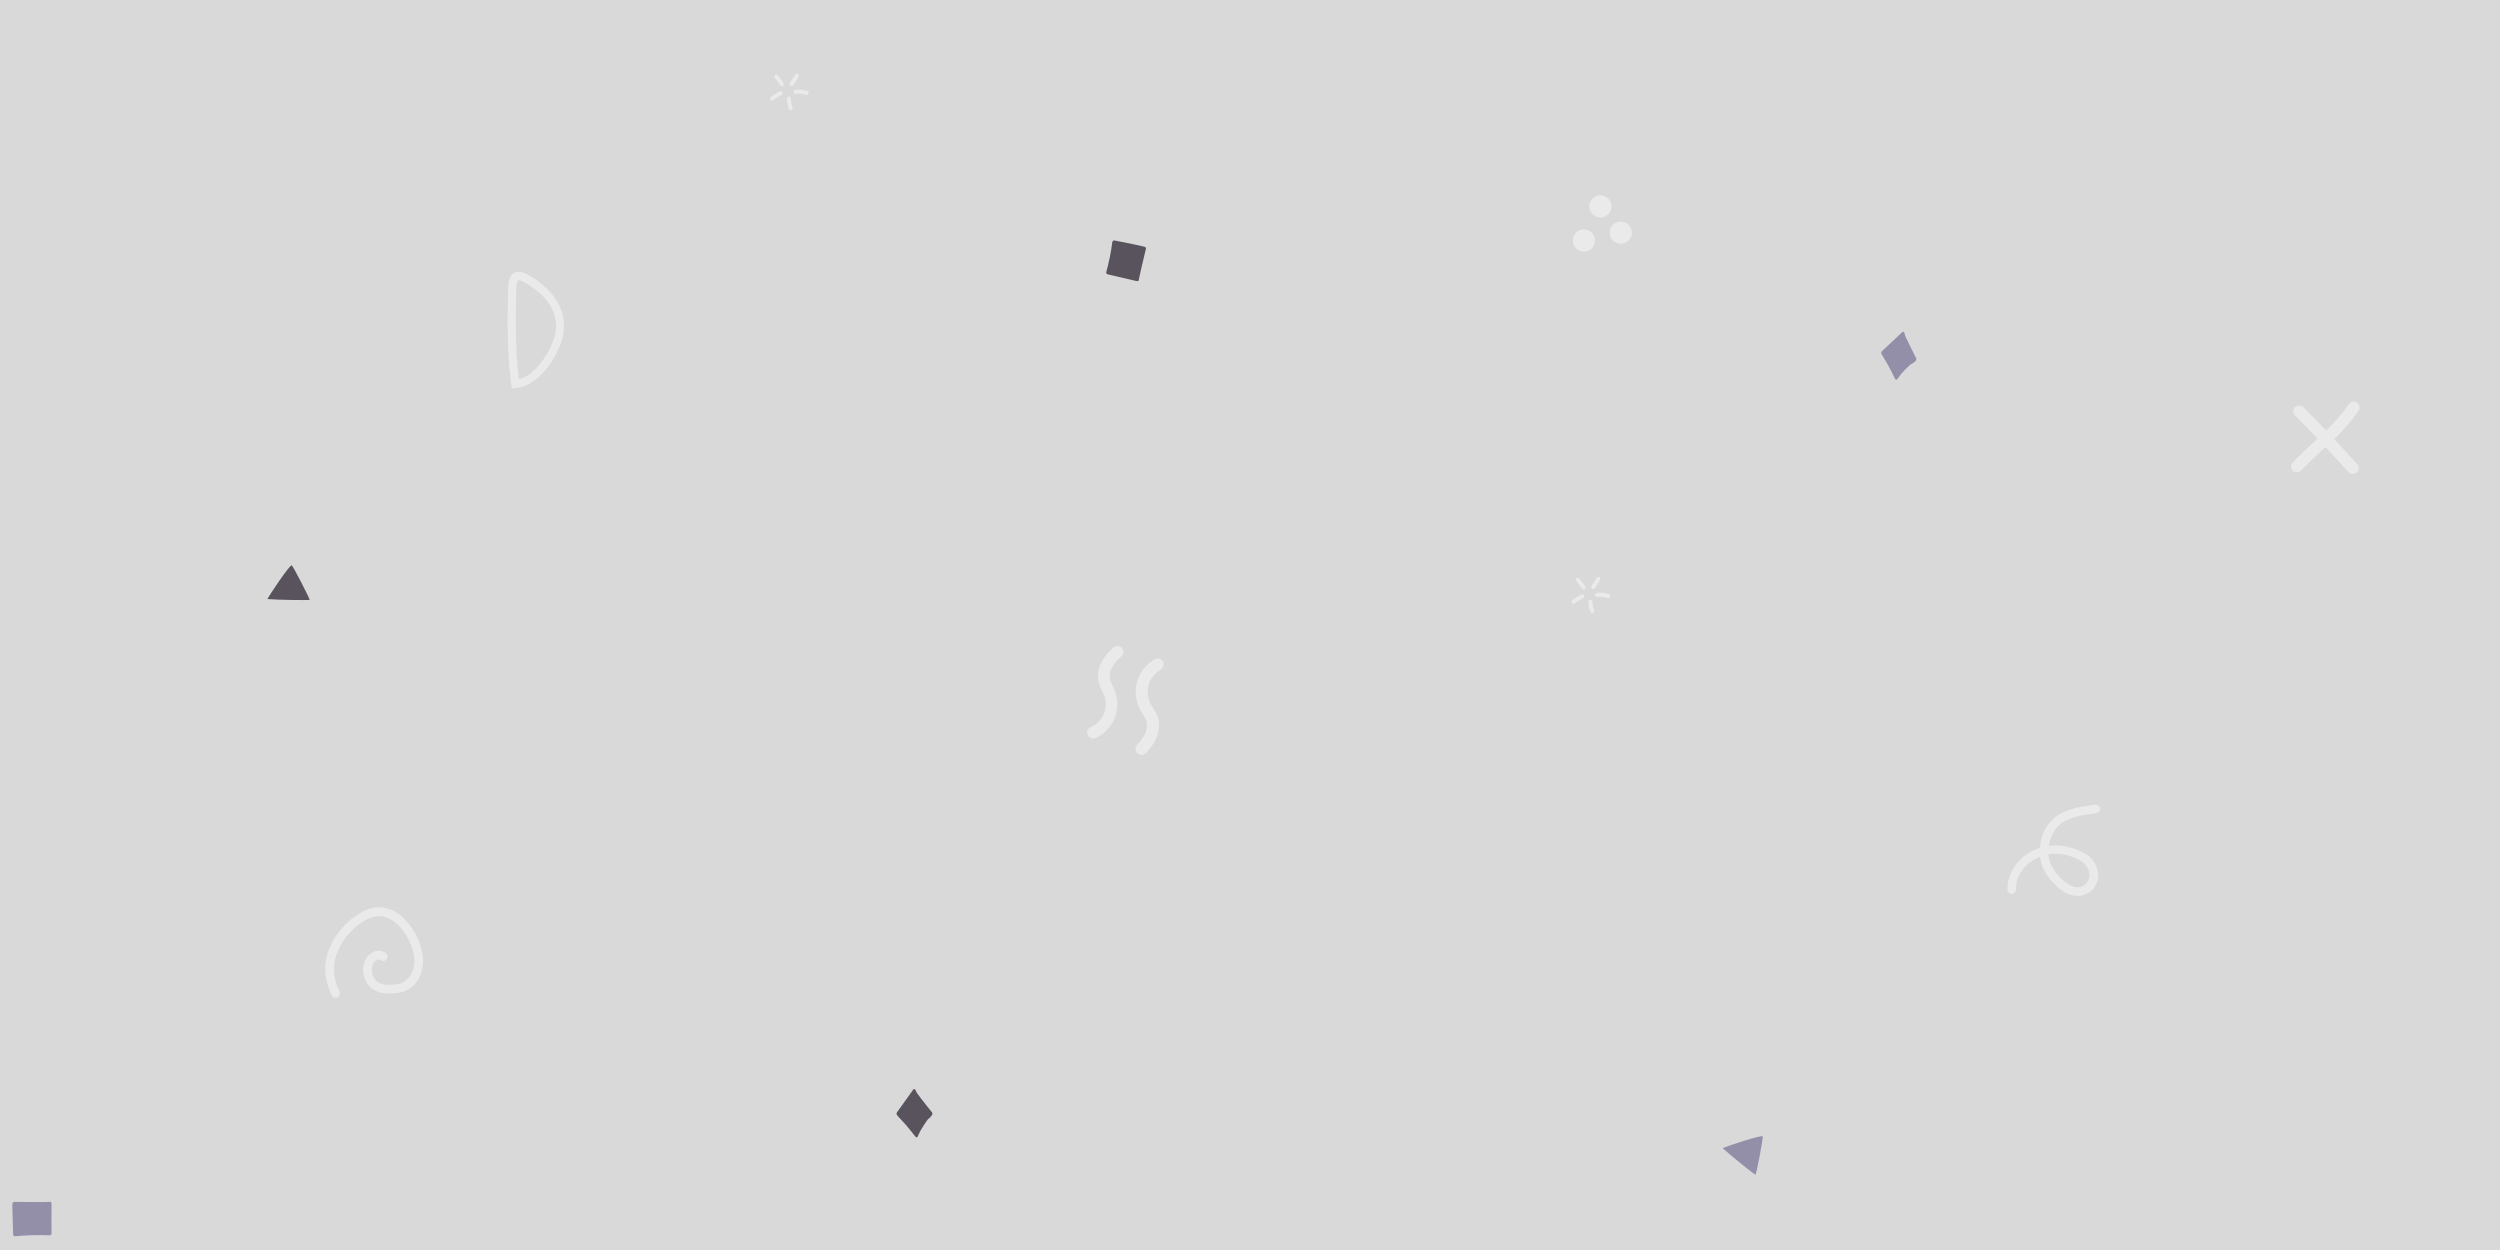
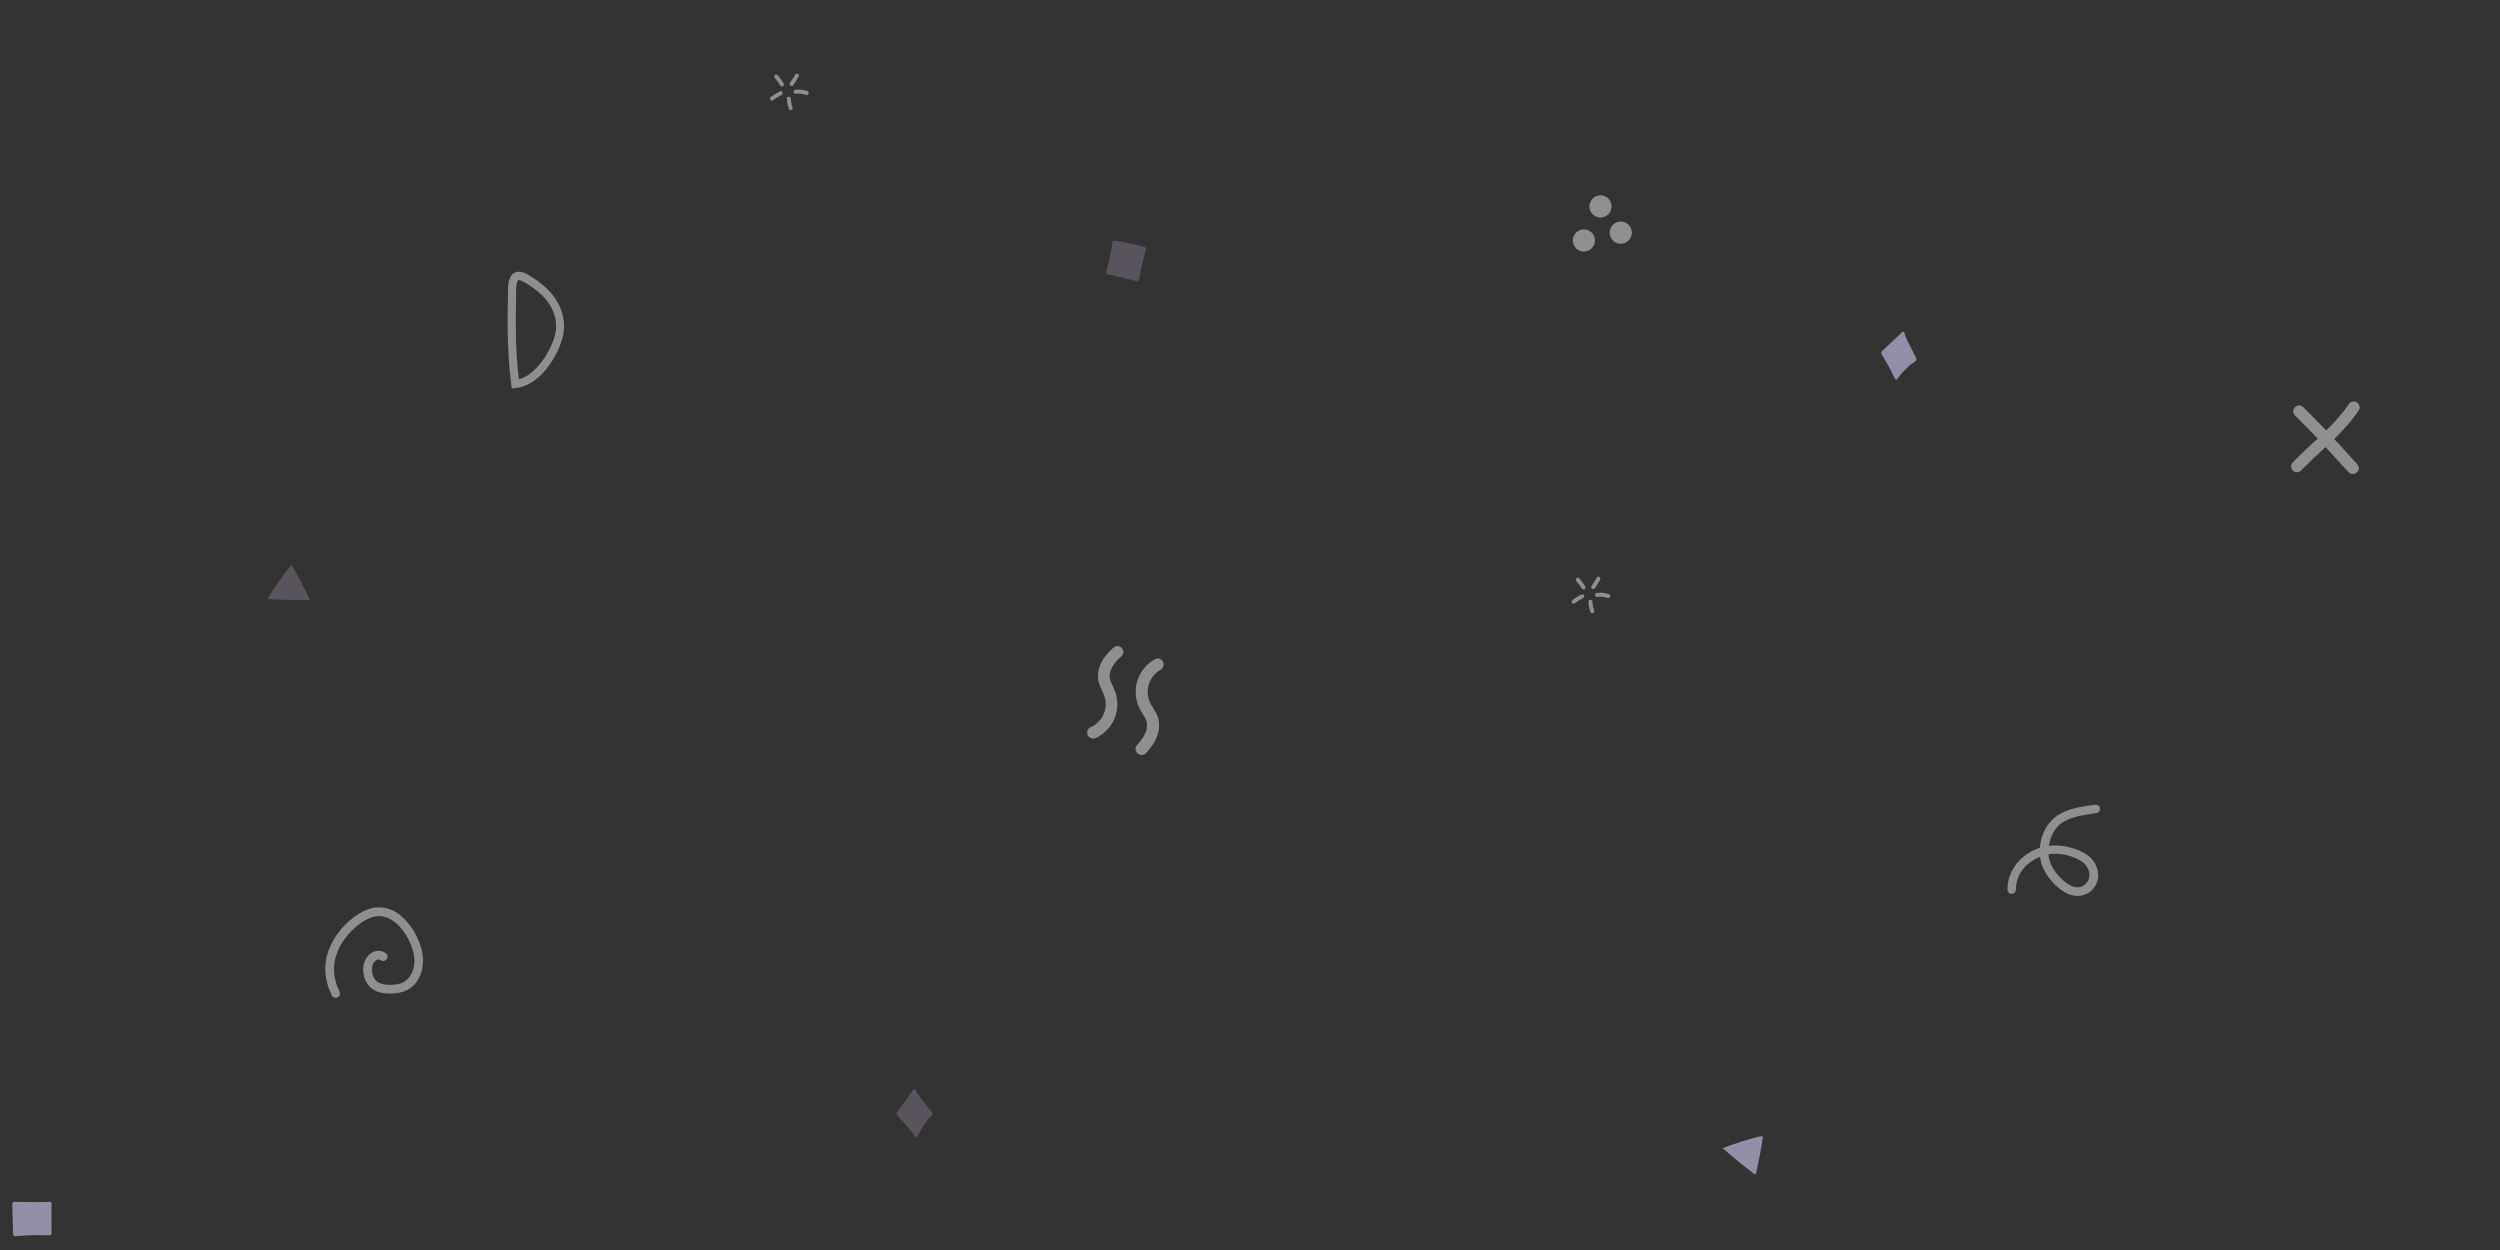
<svg xmlns="http://www.w3.org/2000/svg" width="852" height="426" viewBox="0 0 1600 800">
-   <rect fill="#d9d9d9" width="1600" height="800" />
+   <rect fill="#333" width="1600" height="800" />
  <path fill="#938FA9" d="M1102.5 734.8c2.5-1.2 24.8-8.6 25.6-7.5.5.7-3.9 23.8-4.6 24.5C1123.3 752.1 1107.5 739.5 1102.5 734.8zM1226.3 229.1c0-.1-4.9-9.4-7-14.2-.1-.3-.3-1.1-.4-1.6-.1-.4-.3-.7-.6-.9-.3-.2-.6-.1-.8.1l-13.1 12.3c0 0 0 0 0 0-.2.2-.3.5-.4.8 0 .3 0 .7.2 1 .1.1 1.4 2.5 2.1 3.6 2.4 3.7 6.5 12.1 6.5 12.2.2.3.4.5.7.6.3 0 .5-.1.7-.3 0 0 1.8-2.5 2.7-3.6 1.5-1.6 3-3.2 4.6-4.7 1.2-1.2 1.6-1.4 2.1-1.6.5-.3 1.1-.5 2.5-1.9C1226.5 230.4 1226.6 229.6 1226.3 229.1zM33 770.3C33 770.3 33 770.3 33 770.3c0-.7-.5-1.2-1.2-1.2-.1 0-.3 0-.4.1-1.6.2-14.3.1-22.2 0-.3 0-.6.1-.9.4-.2.2-.4.5-.4.9 0 .2 0 4.9.1 5.9l.4 13.6c0 .3.2.6.4.9.2.2.5.3.8.3 0 0 .1 0 .1 0 7.3-.7 14.7-.9 22-.6.3 0 .7-.1.9-.3.2-.2.4-.6.4-.9C32.9 783.3 32.9 776.2 33 770.3z" />
  <path fill="#58535C" d="M171.1 383.4c1.3-2.5 14.3-22 15.6-21.6.8.3 11.5 21.2 11.5 22.1C198.1 384.2 177.9 384 171.1 383.4zM596.4 711.8c-.1-.1-6.7-8.2-9.7-12.5-.2-.3-.5-1-.7-1.5-.2-.4-.4-.7-.7-.8-.3-.1-.6 0-.8.3L574 712c0 0 0 0 0 0-.2.2-.2.5-.2.9 0 .3.2.7.4.9.1.1 1.8 2.2 2.8 3.1 3.1 3.1 8.8 10.5 8.9 10.6.2.3.5.4.8.4.3 0 .5-.2.6-.5 0 0 1.2-2.8 2-4.1 1.1-1.9 2.3-3.7 3.5-5.5.9-1.4 1.3-1.7 1.7-2 .5-.4 1-.7 2.1-2.4C596.9 713.1 596.8 712.3 596.4 711.8zM727.5 179.9C727.5 179.9 727.5 179.9 727.5 179.9c.6.2 1.3-.2 1.4-.8 0-.1 0-.2 0-.4.2-1.4 2.8-12.6 4.5-19.5.1-.3 0-.6-.2-.8-.2-.3-.5-.4-.8-.5-.2 0-4.7-1.1-5.7-1.3l-13.4-2.7c-.3-.1-.7 0-.9.2-.2.2-.4.4-.5.6 0 0 0 .1 0 .1-.8 6.5-2.2 13.1-3.9 19.4-.1.3 0 .6.2.9.2.3.5.4.8.5C714.8 176.9 721.7 178.5 727.5 179.9zM728.5 178.1c-.1-.1-.2-.2-.4-.2C728.3 177.9 728.4 178 728.5 178.1z" />
  <g fill-opacity="0.45" fill="#FFF">
    <path d="M699.6 472.7c-1.5 0-2.8-.8-3.5-2.3-.8-1.9 0-4.2 1.9-5 3.7-1.6 6.8-4.7 8.4-8.5 1.6-3.8 1.7-8.1.2-11.9-.3-.9-.8-1.8-1.2-2.8-.8-1.7-1.8-3.7-2.3-5.9-.9-4.1-.2-8.6 2-12.8 1.7-3.1 4.1-6.1 7.6-9.1 1.6-1.4 4-1.2 5.3.4 1.4 1.6 1.2 4-.4 5.3-2.8 2.5-4.7 4.7-5.9 7-1.4 2.6-1.9 5.3-1.3 7.6.3 1.4 1 2.8 1.7 4.3.5 1.1 1 2.2 1.5 3.3 2.1 5.6 2 12-.3 17.6-2.3 5.5-6.8 10.1-12.3 12.5C700.6 472.6 700.1 472.7 699.6 472.7zM740.4 421.4c1.5-.2 3 .5 3.8 1.9 1.1 1.8.4 4.2-1.4 5.3-3.7 2.1-6.4 5.6-7.6 9.5-1.2 4-.8 8.4 1.1 12.1.4.9 1 1.7 1.6 2.7 1 1.7 2.2 3.5 3 5.7 1.4 4 1.2 8.7-.6 13.2-1.4 3.4-3.5 6.6-6.8 10.1-1.5 1.6-3.9 1.7-5.5.2-1.6-1.4-1.7-3.9-.2-5.4 2.6-2.8 4.3-5.3 5.3-7.7 1.1-2.8 1.3-5.6.5-7.9-.5-1.3-1.3-2.7-2.2-4.1-.6-1-1.3-2.1-1.9-3.2-2.8-5.4-3.4-11.9-1.7-17.8 1.8-5.9 5.8-11 11.2-14C739.4 421.6 739.9 421.4 740.4 421.4zM261.3 590.9c5.7 6.8 9 15.7 9.4 22.4.5 7.3-2.4 16.4-10.2 20.4-3 1.5-6.7 2.2-11.2 2.2-7.9-.1-12.9-2.9-15.4-8.4-2.1-4.7-2.3-11.4 1.8-15.9 3.2-3.5 7.8-4.1 11.2-1.6 1.2.9 1.5 2.7.6 3.9-.9 1.2-2.7 1.5-3.9.6-1.8-1.3-3.6.6-3.8.8-2.4 2.6-2.1 7-.8 9.9 1.5 3.4 4.7 5 10.4 5.1 3.6 0 6.4-.5 8.6-1.6 4.7-2.4 7.7-8.6 7.2-15-.5-7.3-5.3-18.2-13-23.9-4.2-3.1-8.5-4.1-12.9-3.1-3.1.7-6.2 2.4-9.7 5-6.6 5.1-11.7 11.8-14.2 19-2.7 7.7-2.1 15.8 1.9 23.9.7 1.4.1 3.1-1.3 3.7-1.4.7-3.1.1-3.7-1.3-4.6-9.4-5.4-19.2-2.2-28.2 2.9-8.2 8.6-15.9 16.1-21.6 4.1-3.1 8-5.1 11.8-6 6-1.4 12 0 17.5 4C257.6 586.9 259.6 588.8 261.3 590.9z" />
    <circle cx="1013.7" cy="153.9" r="7.1" />
    <circle cx="1024.3" cy="132.1" r="7.1" />
    <circle cx="1037.3" cy="148.9" r="7.1" />
    <path d="M1508.7 297.2c-4.8-5.4-9.7-10.8-14.8-16.2 5.6-5.6 11.1-11.5 15.6-18.2 1.2-1.7.7-4.1-1-5.2-1.7-1.2-4.1-.7-5.2 1-4.2 6.2-9.1 11.6-14.5 16.9-4.8-5-9.7-10-14.7-14.9-1.5-1.5-3.9-1.5-5.3 0-1.5 1.5-1.5 3.9 0 5.3 4.9 4.8 9.7 9.8 14.5 14.8-1.1 1.1-2.3 2.2-3.5 3.2-4.1 3.8-8.4 7.8-12.4 12-1.4 1.5-1.4 3.8 0 5.3 0 0 0 0 0 0 1.5 1.4 3.9 1.4 5.3-.1 3.9-4 8.1-7.9 12.1-11.7 1.2-1.1 2.3-2.2 3.5-3.3 4.9 5.3 9.8 10.6 14.6 15.9.1.1.1.1.2.2 1.4 1.4 3.7 1.5 5.2.2C1510 301.2 1510.1 298.8 1508.7 297.2zM327.6 248.6l-.4-2.6c-1.5-11.1-2.2-23.2-2.3-37 0-5.5 0-11.5.2-18.5 0-.7 0-1.5 0-2.3 0-5 0-11.2 3.9-13.5 2.2-1.3 5.1-1 8.5.9 5.7 3.1 13.2 8.7 17.5 14.9 5.5 7.8 7.3 16.9 5 25.7-3.2 12.3-15 31-30 32.1L327.6 248.6zM332.1 179.2c-.2 0-.3 0-.4.1-.1.1-.7.5-1.1 2.7-.3 1.9-.3 4.2-.3 6.3 0 .8 0 1.7 0 2.4-.2 6.9-.2 12.8-.2 18.3.1 12.5.7 23.5 2 33.7 11-2.7 20.4-18.1 23-27.8 1.9-7.2.4-14.8-4.2-21.3l0 0C347 188.1 340 183 335 180.3 333.6 179.5 332.6 179.2 332.1 179.2zM516.3 60.8c-.1 0-.2 0-.4-.1-2.4-.7-4-.9-6.7-.7-.7 0-1.3-.5-1.4-1.2 0-.7.5-1.3 1.2-1.4 3.1-.2 4.9 0 7.6.8.7.2 1.1.9.9 1.6C517.3 60.4 516.8 60.8 516.3 60.8zM506.1 70.5c-.5 0-1-.3-1.2-.8-.8-2.1-1.2-4.3-1.3-6.6 0-.7.5-1.3 1.2-1.3.7 0 1.3.5 1.3 1.2.1 2 .5 3.9 1.1 5.8.2.7-.1 1.4-.8 1.6C506.4 70.5 506.2 70.5 506.1 70.5zM494.1 64.4c-.4 0-.8-.2-1-.5-.4-.6-.3-1.4.2-1.8 1.8-1.4 3.7-2.6 5.8-3.6.6-.3 1.4 0 1.7.6.3.6 0 1.4-.6 1.7-1.9.9-3.7 2-5.3 3.3C494.7 64.3 494.4 64.4 494.1 64.4zM500.5 55.3c-.5 0-.9-.3-1.2-.7-.5-1-1.2-1.9-2.4-3.4-.3-.4-.7-.9-1.1-1.4-.4-.6-.3-1.4.2-1.8.6-.4 1.4-.3 1.8.2.4.5.8 1 1.1 1.4 1.3 1.6 2.1 2.6 2.7 3.9.3.6 0 1.4-.6 1.7C500.9 55.3 500.7 55.3 500.5 55.3zM506.7 55c-.3 0-.5-.1-.8-.2-.6-.4-.7-1.2-.3-1.8 1.2-1.7 2.3-3.4 3.3-5.2.3-.6 1.1-.9 1.7-.5.6.3.9 1.1.5 1.7-1 1.9-2.2 3.8-3.5 5.6C507.4 54.8 507.1 55 506.7 55zM1029.3 382.8c-.1 0-.2 0-.4-.1-2.4-.7-4-.9-6.7-.7-.7 0-1.3-.5-1.4-1.2 0-.7.5-1.3 1.2-1.4 3.1-.2 4.9 0 7.6.8.7.2 1.1.9.9 1.6C1030.3 382.4 1029.8 382.8 1029.3 382.8zM1019.1 392.5c-.5 0-1-.3-1.2-.8-.8-2.1-1.2-4.3-1.3-6.6 0-.7.5-1.3 1.2-1.3.7 0 1.3.5 1.3 1.2.1 2 .5 3.9 1.1 5.8.2.7-.1 1.4-.8 1.6C1019.4 392.5 1019.2 392.5 1019.1 392.5zM1007.1 386.4c-.4 0-.8-.2-1-.5-.4-.6-.3-1.4.2-1.8 1.8-1.4 3.7-2.6 5.8-3.6.6-.3 1.4 0 1.7.6.3.6 0 1.4-.6 1.7-1.9.9-3.7 2-5.3 3.3C1007.7 386.3 1007.4 386.4 1007.1 386.4zM1013.5 377.3c-.5 0-.9-.3-1.2-.7-.5-1-1.2-1.9-2.4-3.4-.3-.4-.7-.9-1.1-1.4-.4-.6-.3-1.4.2-1.8.6-.4 1.4-.3 1.8.2.4.5.8 1 1.1 1.4 1.3 1.6 2.1 2.6 2.7 3.9.3.6 0 1.4-.6 1.7C1013.9 377.3 1013.7 377.3 1013.5 377.3zM1019.7 377c-.3 0-.5-.1-.8-.2-.6-.4-.7-1.2-.3-1.8 1.2-1.7 2.3-3.4 3.3-5.2.3-.6 1.1-.9 1.7-.5.6.3.9 1.1.5 1.7-1 1.9-2.2 3.8-3.5 5.6C1020.4 376.8 1020.1 377 1019.7 377zM1329.7 573.4c-1.4 0-2.9-.2-4.5-.7-8.4-2.7-16.6-12.7-18.7-20-.4-1.4-.7-2.9-.9-4.4-8.1 3.3-15.5 10.6-15.4 21 0 1.5-1.2 2.7-2.7 2.8 0 0 0 0 0 0-1.5 0-2.7-1.2-2.7-2.7-.1-6.7 2.4-12.9 7-18 3.6-4 8.4-7.1 13.7-8.8.5-6.5 3.1-12.9 7.4-17.4 7-7.4 18.2-8.9 27.3-10.1l.7-.1c1.5-.2 2.9.9 3.1 2.3.2 1.5-.9 2.9-2.3 3.1l-.7.1c-8.6 1.2-18.4 2.5-24 8.4-3 3.2-5 7.7-5.7 12.4 7.9-1 17.7 1.3 24.3 5.7 4.3 2.9 7.1 7.8 7.2 12.7.2 4.3-1.7 8.3-5.2 11.1C1335.2 572.4 1332.6 573.4 1329.7 573.4zM1311 546.7c.1 1.5.4 3 .8 4.4 1.7 5.8 8.7 14.2 15.1 16.3 2.8.9 5.1.5 7.2-1.1 2.7-2.1 3.2-4.8 3.1-6.6-.1-3.2-2-6.4-4.8-8.3C1326.7 547.5 1317.7 545.6 1311 546.7z" />
  </g>
</svg>
